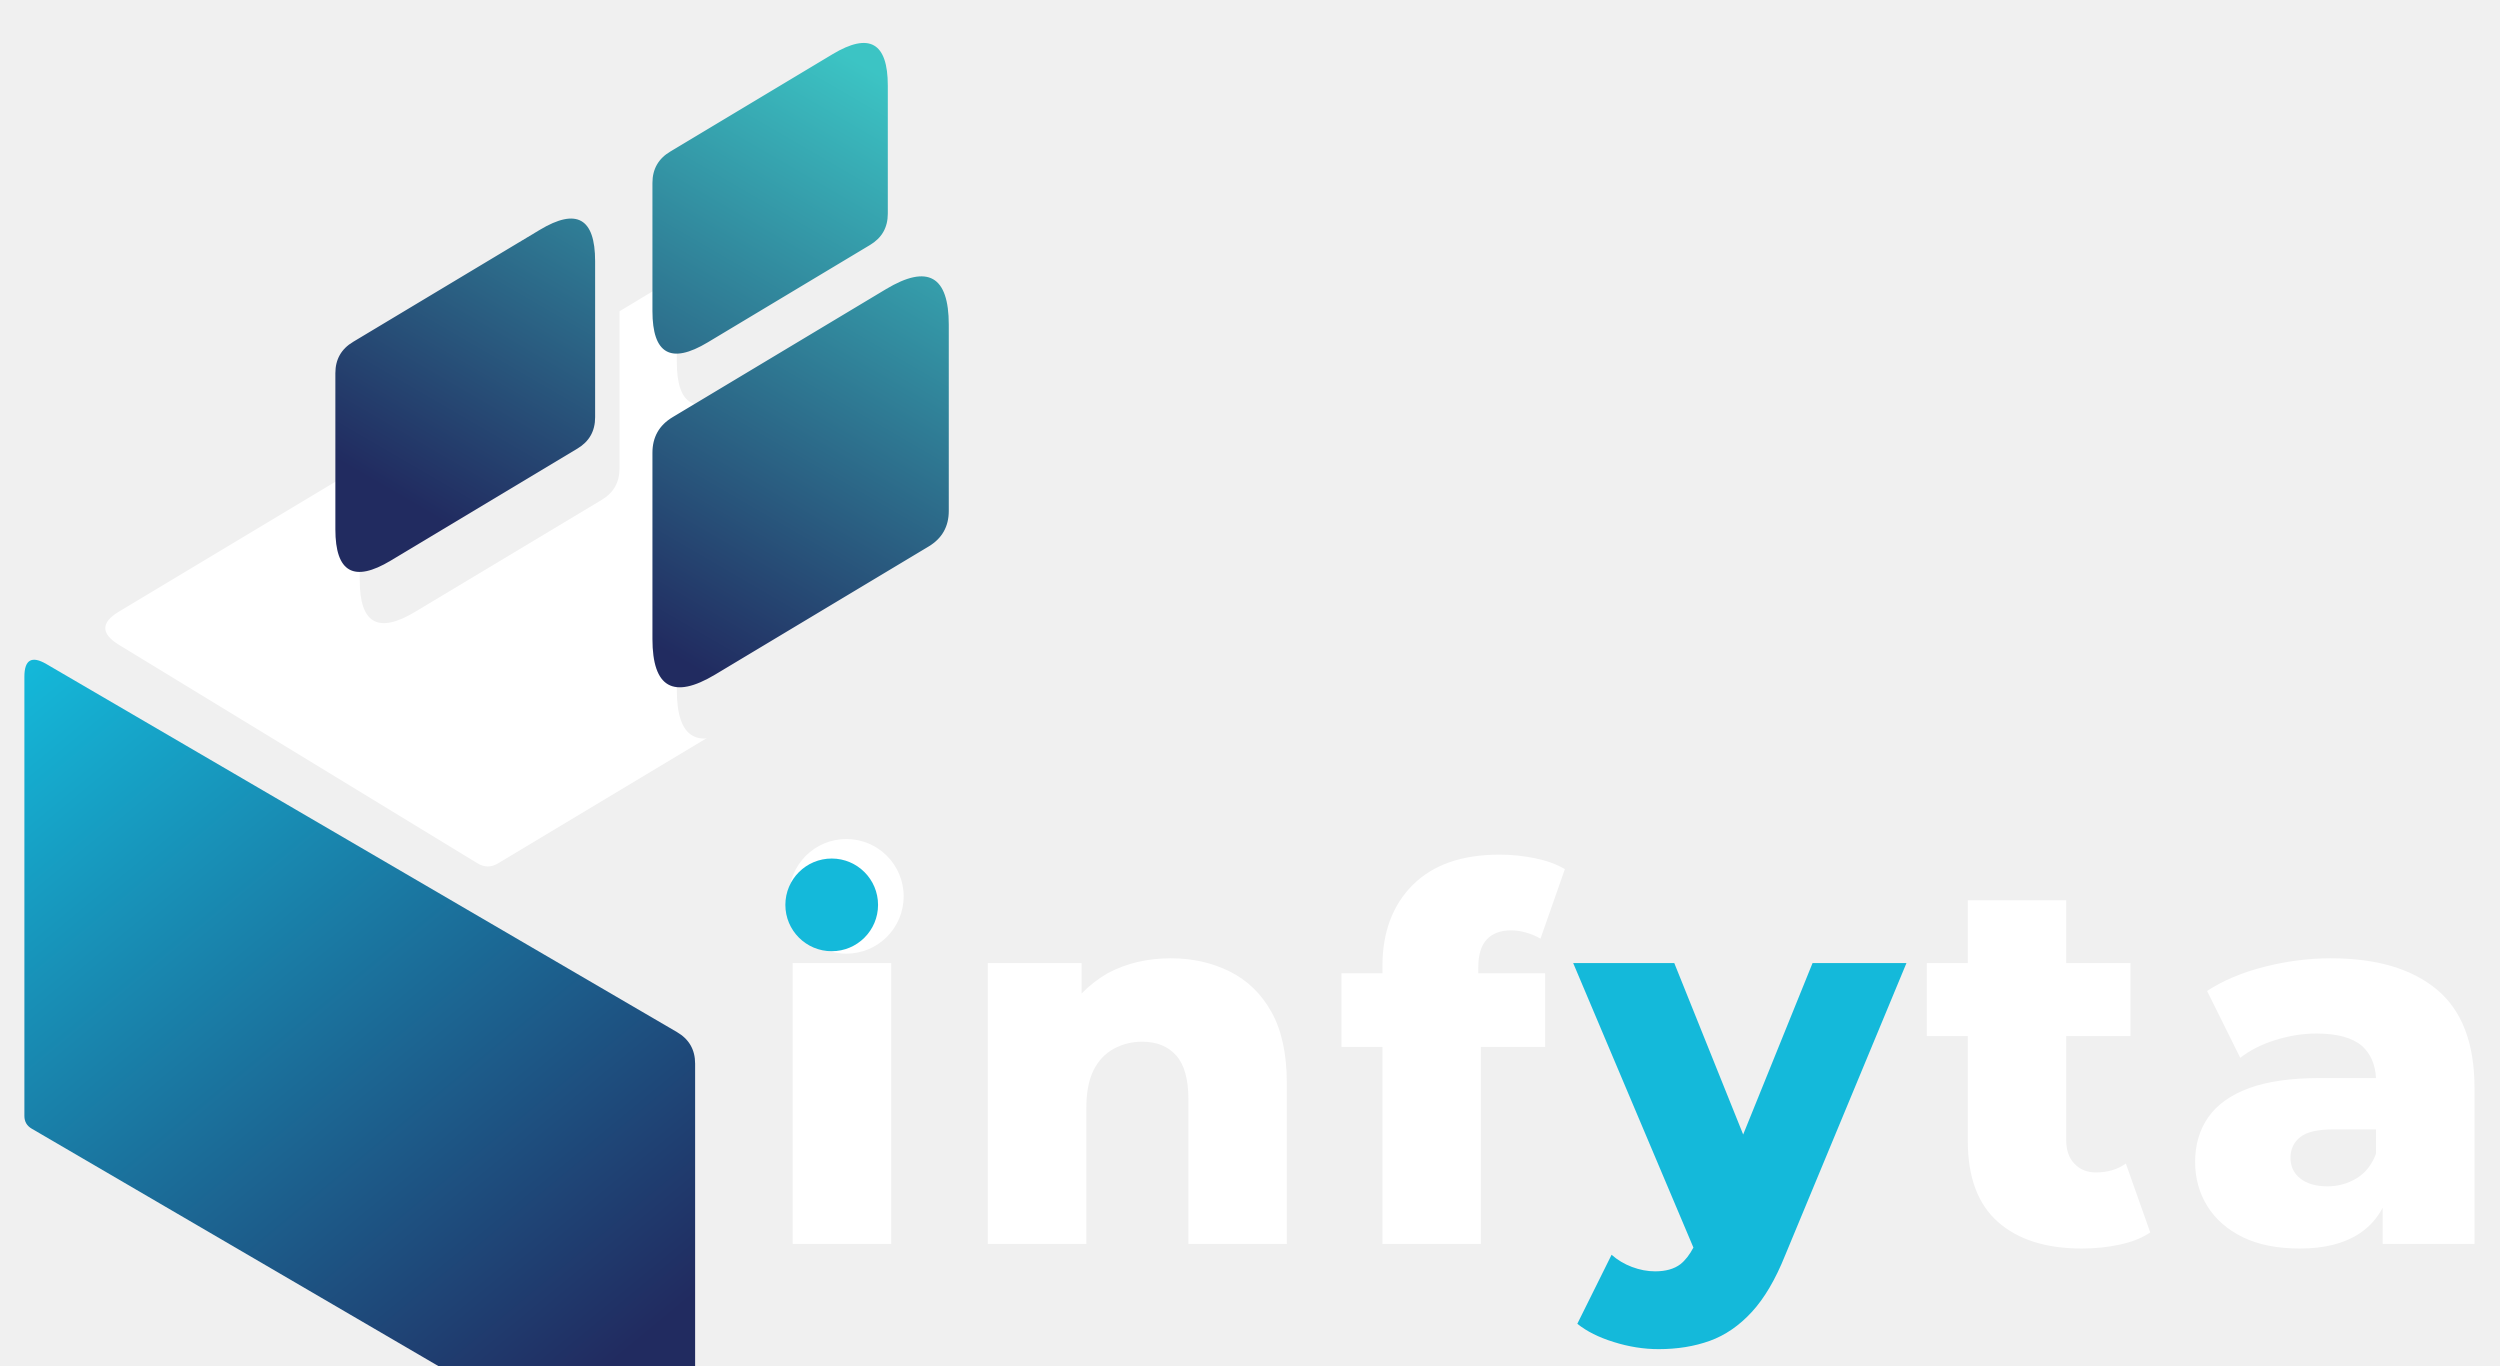
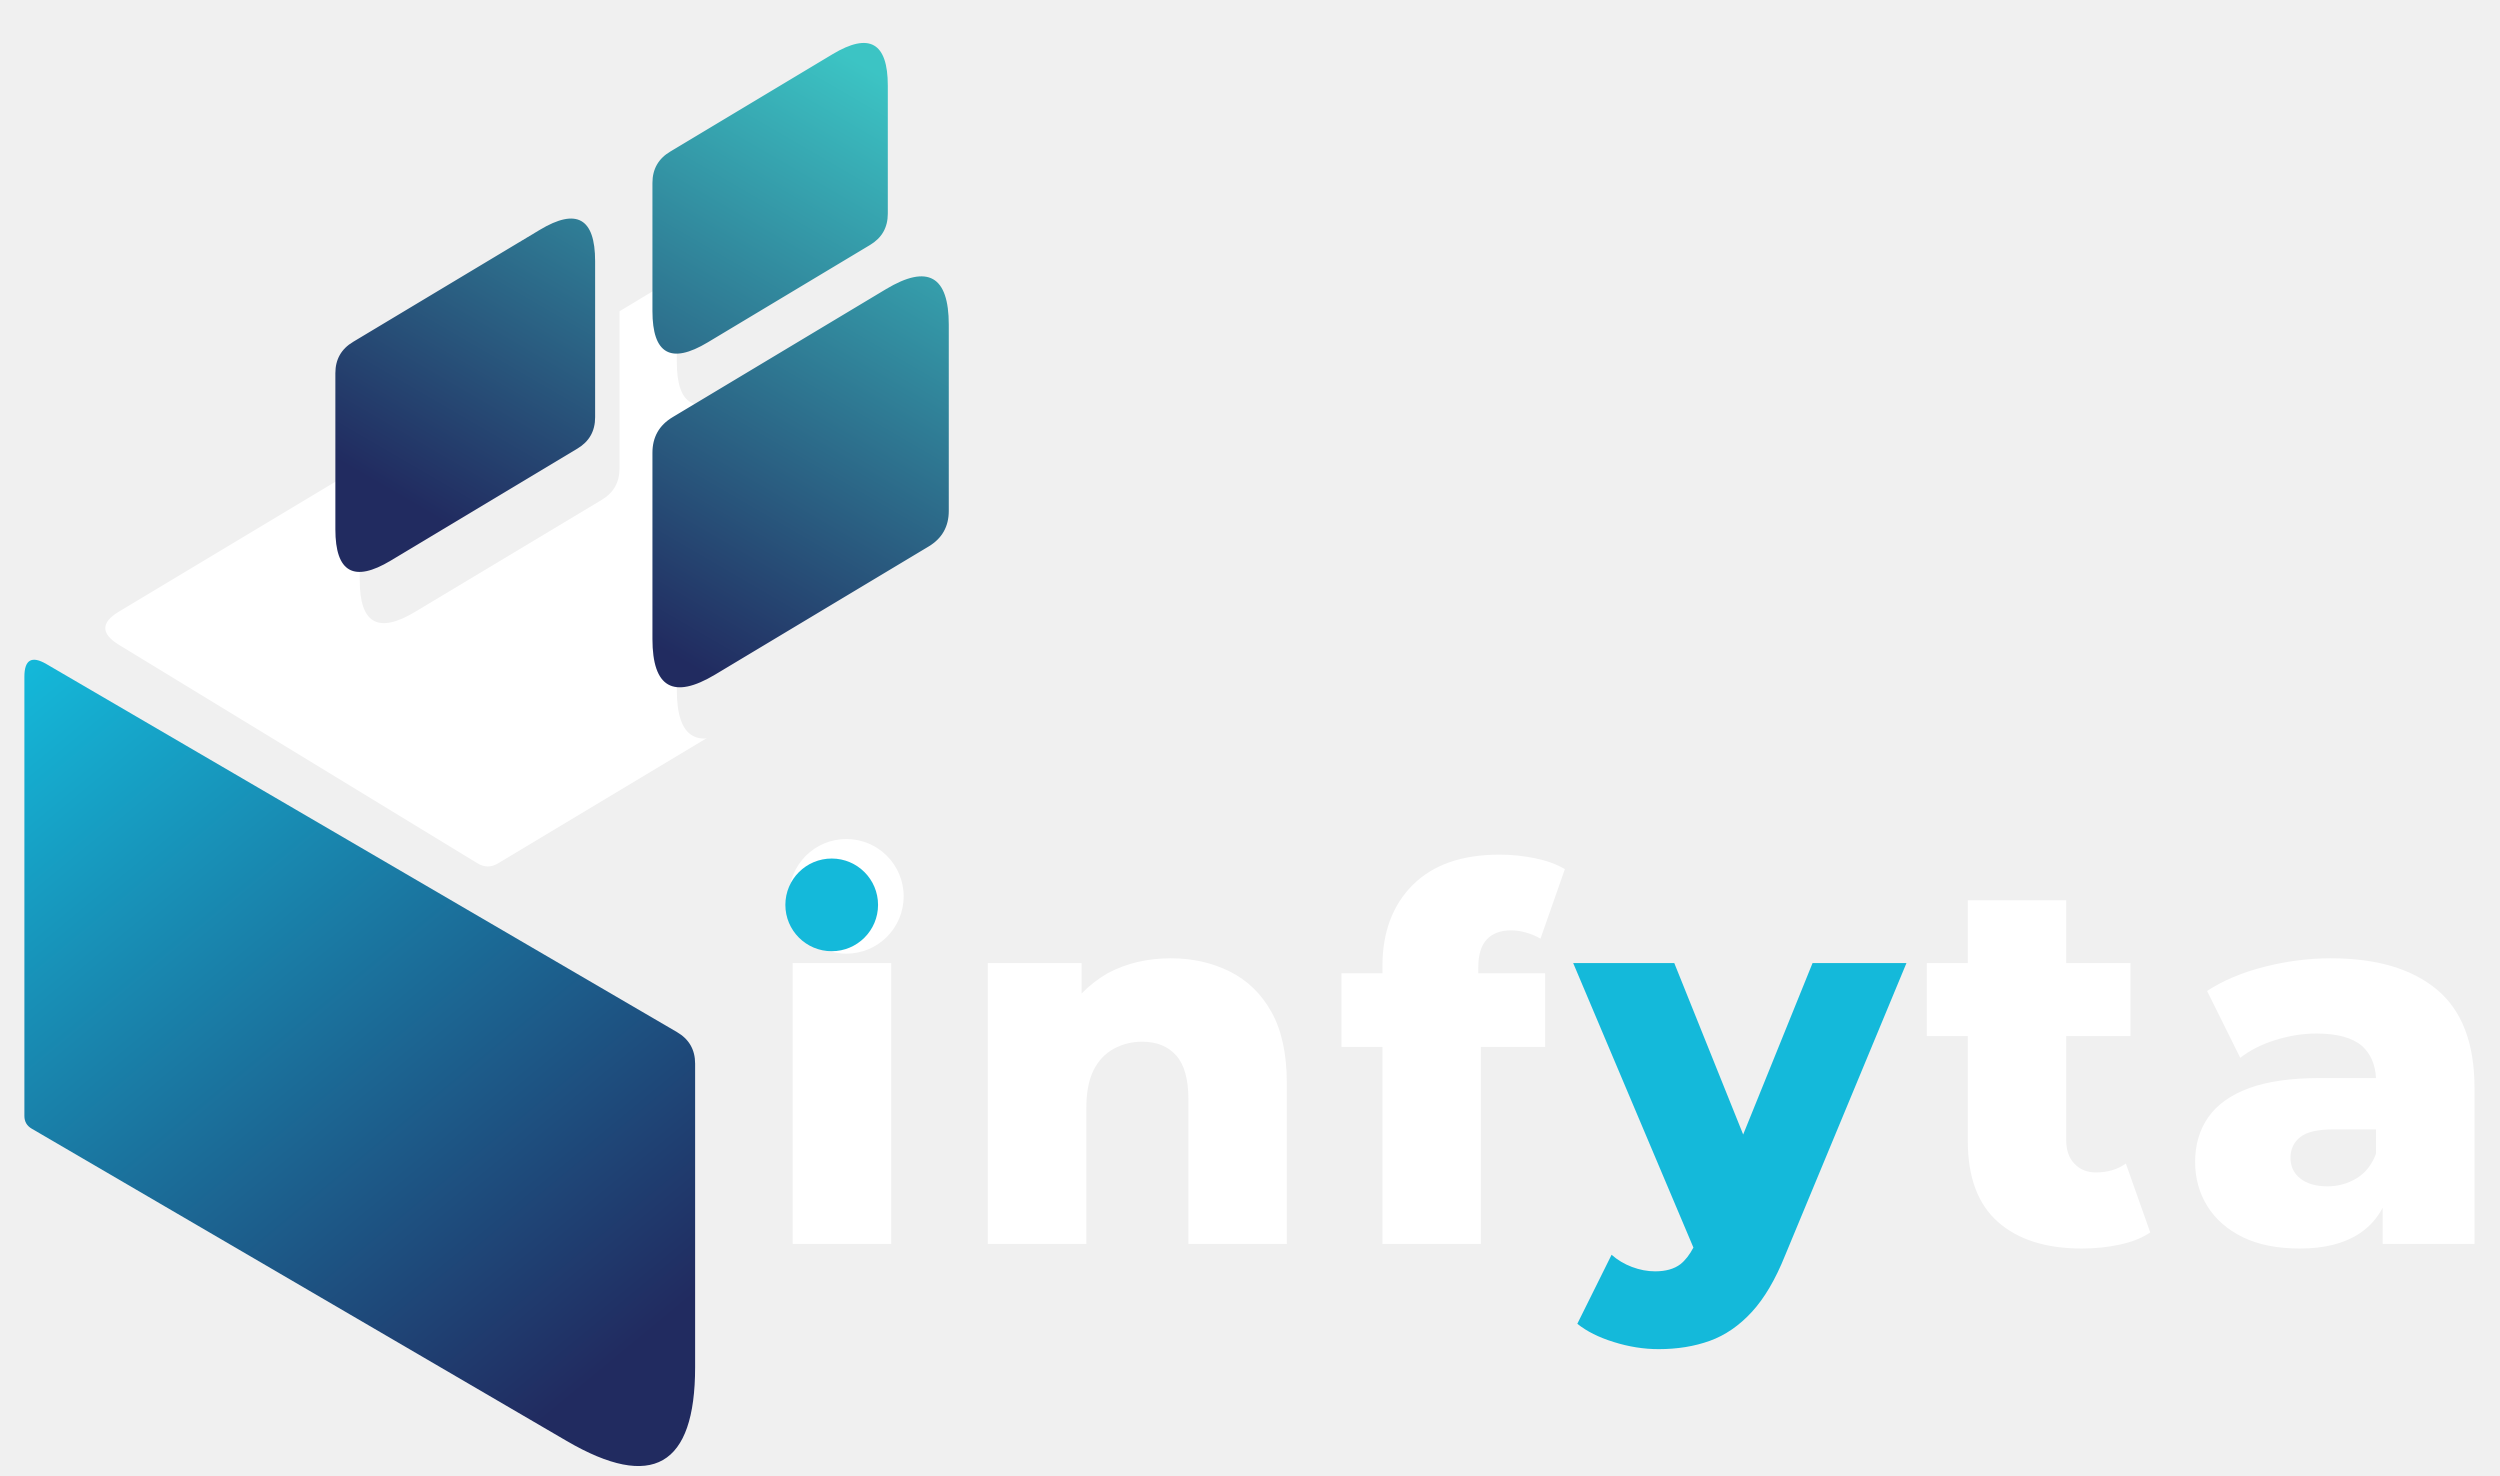
- <svg xmlns="http://www.w3.org/2000/svg" viewBox="-2 -4 205 112" role="img" aria-label="Infyta">
+ <svg xmlns="http://www.w3.org/2000/svg" viewBox="-2 -4 205 121" role="img" aria-label="Infyta">
  <defs>
    <linearGradient id="r-w" gradientUnits="userSpaceOnUse" x1="0" y1="50" x2="48" y2="108">
      <stop offset="0" stop-color="#14b9da" />
      <stop offset="1" stop-color="#212b60" />
    </linearGradient>
    <linearGradient id="r-t" gradientUnits="userSpaceOnUse" x1="70" y1="2" x2="45" y2="45">
      <stop offset="0" stop-color="#3cc4c4" />
      <stop offset="1" stop-color="#212b60" />
    </linearGradient>
    <mask id="r-m" maskUnits="userSpaceOnUse" x="-2" y="-4" width="205" height="130">
      <rect x="-2" y="-4" width="205" height="130" fill="#fff" />
      <g fill="#000" transform="translate(2 4.2)">
        <path d="M25.5 26.6Q25.5 24.9 26.96 24.03L42.26 14.85Q46.8 12.12 46.8 17.42L46.8 30.22Q46.8 31.92 45.34 32.79L30.04 41.97Q25.5 44.7 25.5 39.4Z" />
        <path d="M51.5 11Q51.5 9.3 52.96 8.43L66.26 0.45Q70.8 -2.28 70.8 3.02L70.8 13.52Q70.8 15.22 69.34 16.09L56.04 24.07Q51.5 26.8 51.5 21.5Z" />
        <path d="M51.5 33.13Q51.5 31.2 53.15 30.21L70.65 19.71Q75.8 16.62 75.8 22.63L75.8 37.89Q75.8 39.82 74.15 40.81L56.65 51.31Q51.5 54.4 51.5 48.39Z" />
      </g>
    </mask>
  </defs>
  <path d="M0 51.49Q0 49.4 1.8 50.45L53.51 80.63Q55 81.5 55 83.22L55 108.11Q55 120.3 44.47 114.16L0.6 88.55Q0 88.2 0 87.51Z" fill="url(#r-w)" />
  <path d="M7.76 48.88Q5.5 47.5 7.77 46.14L62.5 13.3Q62.5 13.3 62.5 13.3L62.5 52.6Q62.5 52.6 62.5 52.6L38.83 66.8Q38 67.3 37.17 66.8Z" fill="#ffffff" mask="url(#r-m)" />
  <g fill="url(#r-t)">
    <path d="M25.5 26.6Q25.5 24.9 26.96 24.03L42.26 14.85Q46.8 12.12 46.8 17.42L46.8 30.22Q46.8 31.92 45.34 32.79L30.04 41.97Q25.5 44.7 25.5 39.4Z" />
    <path d="M51.5 11Q51.5 9.3 52.96 8.43L66.26 0.45Q70.8 -2.28 70.8 3.02L70.8 13.52Q70.8 15.22 69.34 16.09L56.04 24.07Q51.5 26.8 51.5 21.5Z" />
    <path d="M51.5 33.13Q51.5 31.2 53.15 30.21L70.65 19.71Q75.8 16.62 75.8 22.63L75.8 37.89Q75.8 39.82 74.15 40.81L56.65 51.31Q51.5 54.4 51.5 48.39Z" />
  </g>
  <circle cx="67.4" cy="69.5" r="4.7" fill="#ffffff" />
  <circle cx="66.2" cy="70.2" r="3.8" fill="#14b9da" />
  <g fill="#ffffff">
    <path d="M71.08 98L63 98L63 74.97L71.08 74.97L71.08 98" />
    <path d="M87.08 98L79 98L79 74.97L86.69 74.97L86.69 77.47Q87.63 76.5 88.82 75.81L88.82 75.81Q91.11 74.58 94 74.58L94 74.58Q96.68 74.58 98.85 75.67Q101.02 76.75 102.27 79Q103.52 81.25 103.52 84.83L103.52 84.83L103.52 98L95.45 98L95.45 86.14Q95.45 83.68 94.45 82.55Q93.45 81.42 91.66 81.42L91.66 81.42Q90.39 81.42 89.33 82Q88.27 82.57 87.67 83.76Q87.08 84.95 87.08 86.86L87.08 86.86L87.08 98" />
    <path d="M119.43 98L111.36 98L111.36 81.85L108 81.85L108 75.81L111.36 75.81L111.36 75.22Q111.36 71.06 113.84 68.57Q116.33 66.08 120.96 66.08L120.96 66.08Q122.45 66.08 123.89 66.38Q125.34 66.68 126.32 67.27L126.32 67.27L124.32 72.97Q123.81 72.67 123.17 72.48Q122.53 72.29 121.9 72.29L121.9 72.29Q120.62 72.29 119.92 73.03Q119.22 73.78 119.22 75.31L119.22 75.31L119.22 75.81L124.7 75.81L124.7 81.85L119.43 81.85L119.43 98" />
    <path d="M134.01 106.63L134.01 106.63Q132.19 106.63 130.34 106.05Q128.49 105.48 127.34 104.55L127.34 104.55L130.15 98.89Q130.87 99.53 131.82 99.89Q132.78 100.25 133.72 100.25L133.72 100.25Q135.03 100.25 135.8 99.66L135.8 99.66Q136.39 99.19 136.86 98.3L136.86 98.3L127 74.97L135.29 74.97L140.94 89.03L146.63 74.97L154.33 74.97L144.38 98.94Q143.19 101.91 141.64 103.59Q140.09 105.27 138.2 105.95Q136.31 106.63 134.01 106.63" fill="#14b9da" />
    <path d="M168.71 98.38L168.71 98.38Q164.29 98.38 161.82 96.19Q159.36 94 159.36 89.58L159.36 89.58L159.36 80.96L156 80.96L156 74.97L159.36 74.97L159.36 69.82L167.43 69.82L167.43 74.97L172.7 74.97L172.7 80.96L167.43 80.96L167.43 89.5Q167.43 90.73 168.11 91.43Q168.79 92.14 169.86 92.14L169.86 92.14Q171.3 92.14 172.32 91.41L172.32 91.41L174.32 97.06Q173.3 97.75 171.81 98.06Q170.32 98.38 168.71 98.38" />
    <path d="M200.91 98L193.38 98L193.38 95.03Q192.7 96.34 191.47 97.15L191.47 97.15Q189.6 98.38 186.59 98.38L186.59 98.38Q183.82 98.38 181.91 97.45Q180 96.51 179 94.9Q178 93.28 178 91.28L178 91.28Q178 89.16 179.08 87.61Q180.17 86.06 182.42 85.23Q184.67 84.4 188.24 84.4L188.24 84.4L192.83 84.4Q192.75 82.74 191.69 81.77L191.69 81.77Q190.5 80.75 187.94 80.75L187.94 80.75Q186.29 80.75 184.59 81.28Q182.89 81.81 181.7 82.74L181.7 82.74L178.98 77.26Q180.93 75.98 183.67 75.28Q186.41 74.58 189.13 74.58L189.13 74.58Q194.75 74.58 197.83 77.15Q200.91 79.72 200.91 85.21L200.91 85.21L200.91 98M192.83 90.61L192.83 88.61L189.35 88.61Q187.39 88.61 186.61 89.25Q185.82 89.88 185.82 90.94Q185.82 92.01 186.63 92.64Q187.44 93.28 188.84 93.28L188.84 93.28Q190.16 93.28 191.24 92.62Q192.32 91.97 192.83 90.61L192.83 90.61" />
  </g>
</svg>
